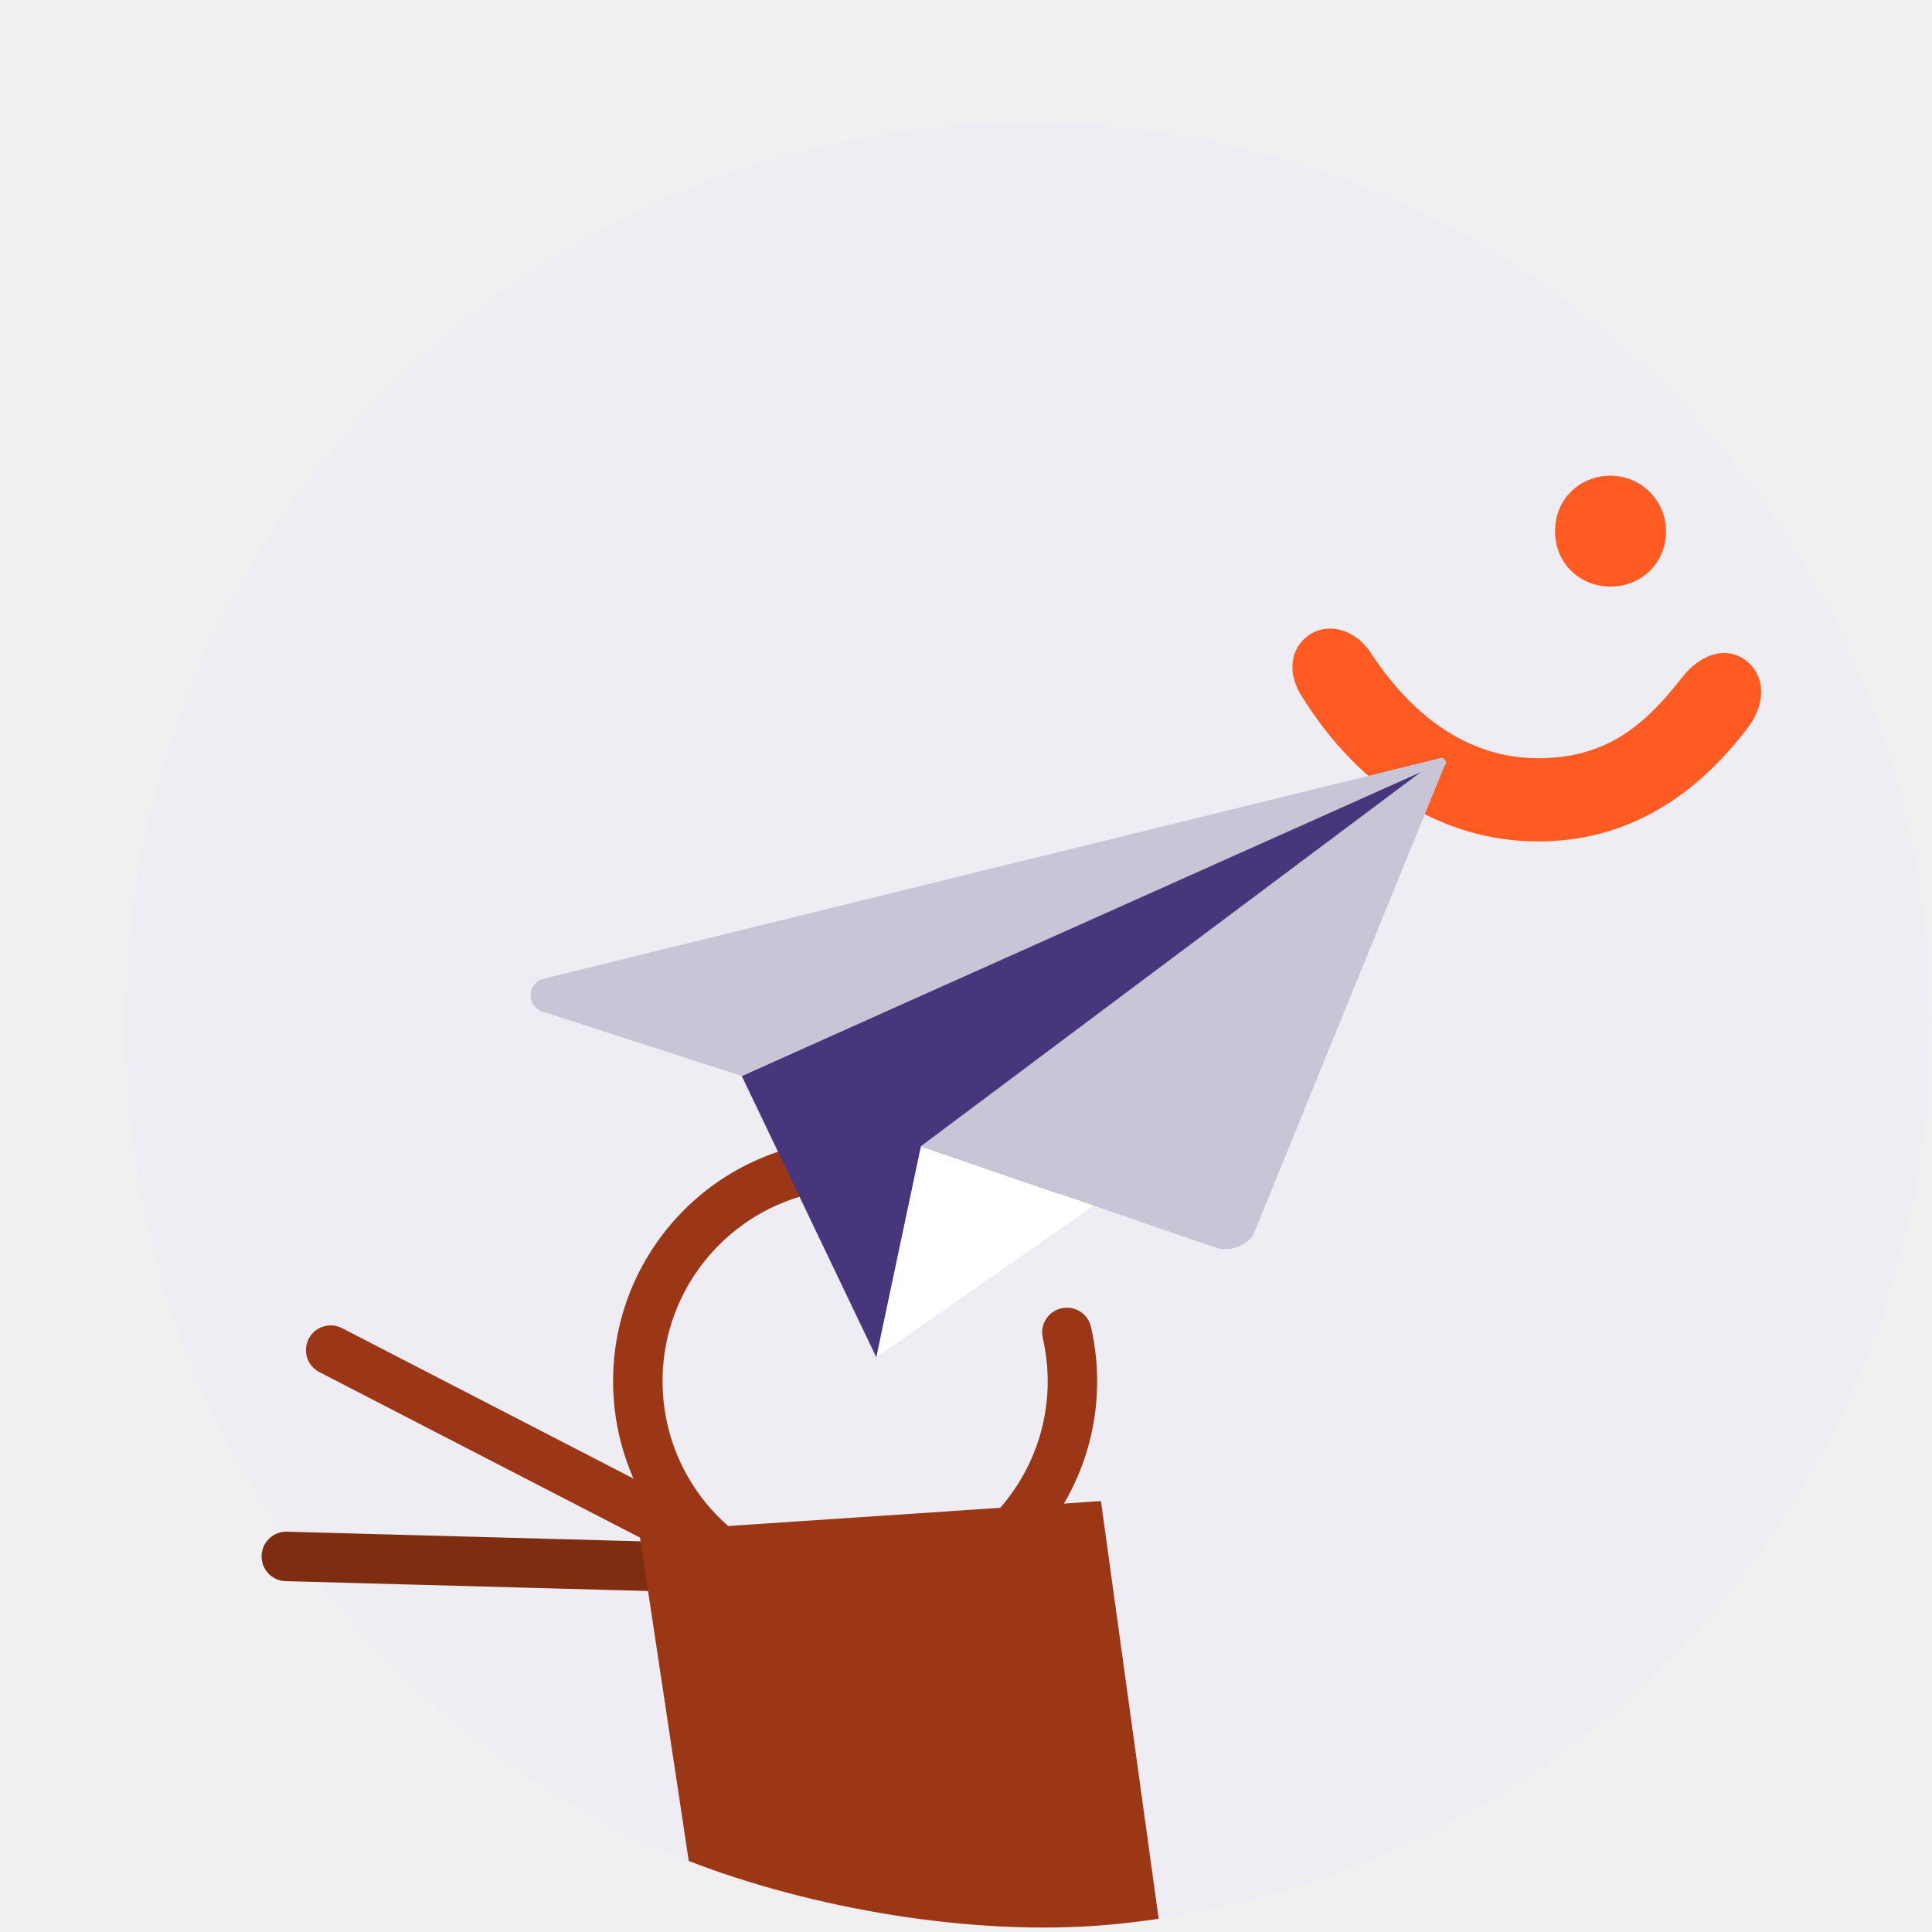
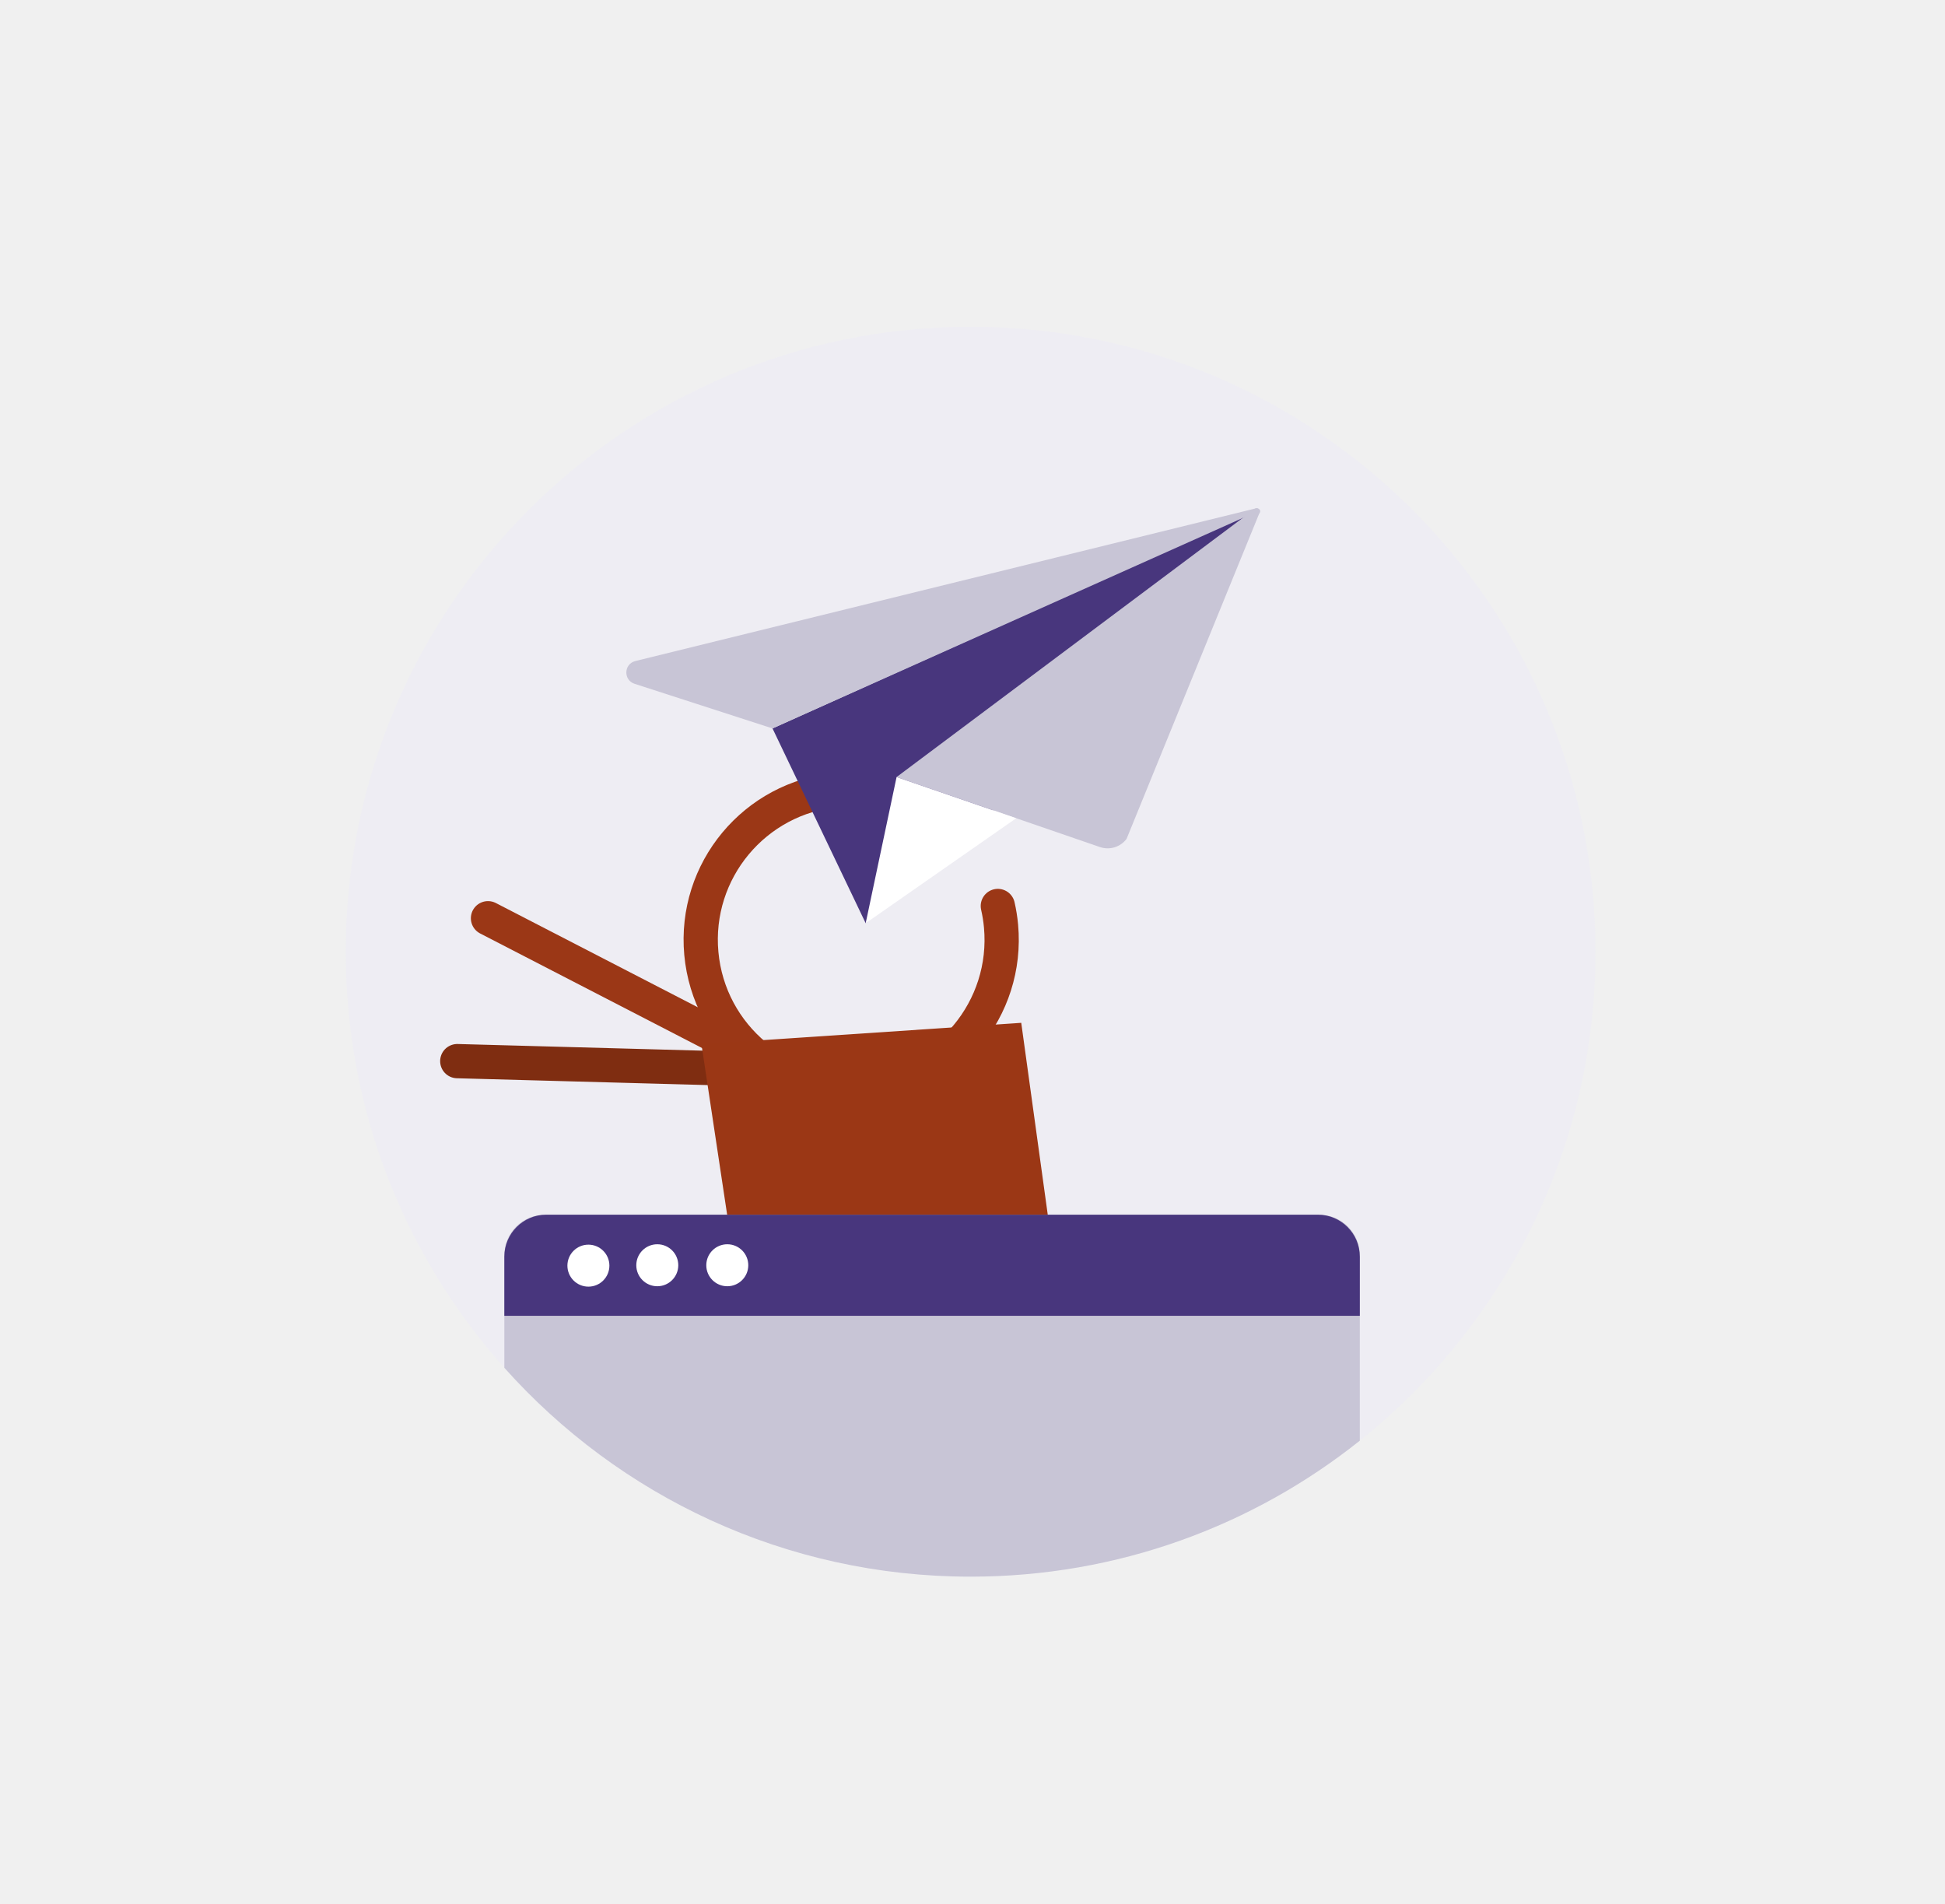
- <svg xmlns="http://www.w3.org/2000/svg" width="703" height="703" viewBox="0 0 703 703" fill="none">
-   <path d="M702.335 373.005C702.335 554.339 555.336 701.334 373.999 701.334C192.665 701.334 45.663 554.339 45.663 373.005C45.663 191.667 192.665 44.669 373.999 44.669C555.336 44.669 702.335 191.667 702.335 373.005Z" fill="#EEEDF3" />
-   <path d="M559.431 275.893C584.322 276.002 598.502 263.956 612.033 246.525C619.472 237.14 628.898 235.162 635.6 240.574C642.302 245.982 642.934 256.077 635.491 265.461C615.871 290.939 590.916 306.304 559.299 306.166C524.991 306.017 494.804 287.048 474.091 253.996C468.076 245.221 469.464 235.814 476.21 231.133C482.96 226.452 493.04 228.515 499.053 237.959C513.755 260.223 533.868 275.782 559.431 275.893Z" fill="#FF5B23" />
-   <path d="M606.211 193.357C606.158 205.465 596.706 213.497 585.942 213.45C575.178 213.403 565.796 205.289 565.849 193.181C565.902 181.073 575.354 173.041 586.118 173.088C596.882 173.135 606.261 181.921 606.211 193.357Z" fill="#FF5B23" />
-   <path d="M104.181 566.34L268.955 570.823" stroke="#7F2D11" stroke-width="18" stroke-linecap="round" stroke-linejoin="round" />
-   <path d="M120.323 491.268L257.066 561.853" stroke="#9B3716" stroke-width="18" stroke-miterlimit="10" stroke-linecap="round" />
-   <path d="M318.374 581.314C274.89 585.3 236.408 553.283 232.422 509.799C228.435 466.315 260.456 427.837 303.94 423.85C312.978 423.019 321.807 423.747 330.149 425.813" stroke="#9B3716" stroke-width="18" stroke-miterlimit="10" stroke-linecap="round" />
-   <path d="M388.21 484.828C388.994 488.25 389.559 491.768 389.889 495.365C393.875 538.845 361.854 577.327 318.374 581.314" stroke="#9B3716" stroke-width="18" stroke-miterlimit="10" stroke-linecap="round" />
-   <path d="M250.615 677.149L232.571 557.44L400.599 546.197L421.604 698.194C415.825 699.045 409.996 699.755 404.11 700.299C353.839 704.907 294.685 694.253 250.615 677.149Z" fill="#9B3715" />
-   <path d="M519.479 279.177L269.908 391.532L318.859 493.87L431.734 394.076C432.331 393.522 520.219 278.838 519.479 279.177Z" fill="#48367D" />
-   <path d="M523.513 276.046L335.097 417.072L441.941 453.85C447.044 455.608 452.698 453.872 455.939 449.555L525.537 278.869C527.366 276.584 524.667 275.293 523.513 276.046Z" fill="#C8C5D6" />
-   <path d="M335.094 417.071L318.856 493.87L397.953 438.711L335.094 417.071Z" fill="white" />
-   <path d="M523.818 275.927L197.569 356.19C191.701 357.913 191.586 366.189 197.408 368.073L269.911 391.532L524.816 277.454C525.435 277.171 525.628 275.594 523.818 275.927Z" fill="#C8C5D6" />
+ <svg xmlns="http://www.w3.org/2000/svg" width="465" height="455" viewBox="0 0 465 455" fill="none">
+   <path d="M381.442 227.502C381.442 310.009 314.558 376.892 232.049 376.892C149.542 376.892 82.656 310.009 82.656 227.502C82.656 144.994 149.542 78.109 232.049 78.109C314.558 78.109 381.442 144.994 381.442 227.502Z" fill="#EEEDF3" />
+   <path d="M109.324 253.658L184.296 255.698" stroke="#7F2D11" stroke-width="8.19" stroke-linecap="round" stroke-linejoin="round" />
+   <path d="M116.667 219.5L178.885 251.616" stroke="#9B3716" stroke-width="8.19" stroke-miterlimit="10" stroke-linecap="round" />
+   <path d="M206.781 260.471C186.996 262.285 169.487 247.717 167.673 227.932C165.859 208.147 180.428 190.639 200.214 188.825C204.326 188.447 208.343 188.778 212.139 189.718" stroke="#9B3716" stroke-width="8.19" stroke-miterlimit="10" stroke-linecap="round" />
+   <path d="M238.557 216.57C238.914 218.127 239.171 219.728 239.321 221.364C241.135 241.147 226.565 258.657 206.782 260.471" stroke="#9B3716" stroke-width="8.19" stroke-miterlimit="10" stroke-linecap="round" />
+   <path d="M175.91 304.085L167.7 249.617L244.153 244.501L253.71 313.66C251.081 314.048 248.429 314.371 245.75 314.618C222.877 316.714 195.962 311.867 175.91 304.085Z" fill="#9B3715" />
+   <path d="M298.245 123.007L184.69 174.129L206.963 220.692L258.32 175.286C258.592 175.034 298.581 122.853 298.245 123.007Z" fill="#48367D" />
+   <path d="M300.079 121.582L214.35 185.749L262.964 202.484C265.286 203.283 267.859 202.494 269.333 200.529L301.001 122.867C301.833 121.827 300.604 121.24 300.079 121.582Z" fill="#C8C5D6" />
+   <path d="M214.349 185.749L206.961 220.692L242.95 195.595L214.349 185.749Z" fill="white" />
+   <path d="M300.217 121.528L151.775 158.048C149.104 158.832 149.052 162.597 151.701 163.455L184.69 174.129L300.672 122.223C300.953 122.094 301.041 121.377 300.217 121.528Z" fill="#C8C5D6" />
+   <path fill-rule="evenodd" clip-rule="evenodd" d="M120.574 326.959V300.058C120.574 294.706 124.913 290.367 130.266 290.367H315.406C320.757 290.367 325.097 294.706 325.097 300.058V344.385C299.571 364.731 267.23 376.892 232.049 376.892C187.738 376.892 147.933 357.601 120.574 326.959Z" fill="#C8C5D6" />
+   <path d="M315.058 290.367H130.613C125.068 290.367 120.574 294.861 120.574 300.404V314.538H325.097V300.404C325.097 294.861 320.604 290.367 315.058 290.367Z" fill="#48367D" />
+   <path d="M145.69 302.548C145.69 305.319 143.444 307.566 140.673 307.566C137.901 307.566 135.652 305.319 135.652 302.548C135.652 299.776 137.901 297.529 140.673 297.529C143.444 297.529 145.69 299.776 145.69 302.548Z" fill="white" />
+   <path d="M162.159 302.452C162.159 305.224 159.912 307.471 157.142 307.471C154.369 307.471 152.122 305.224 152.122 302.452C152.122 299.68 154.369 297.434 157.142 297.434C159.912 297.434 162.159 299.68 162.159 302.452Z" fill="white" />
+   <path d="M178.894 302.452C178.894 305.224 176.647 307.471 173.877 307.471C171.105 307.471 168.856 305.224 168.856 302.452C168.856 299.68 171.105 297.434 173.877 297.434C176.647 297.434 178.894 299.68 178.894 302.452Z" fill="white" />
</svg>
